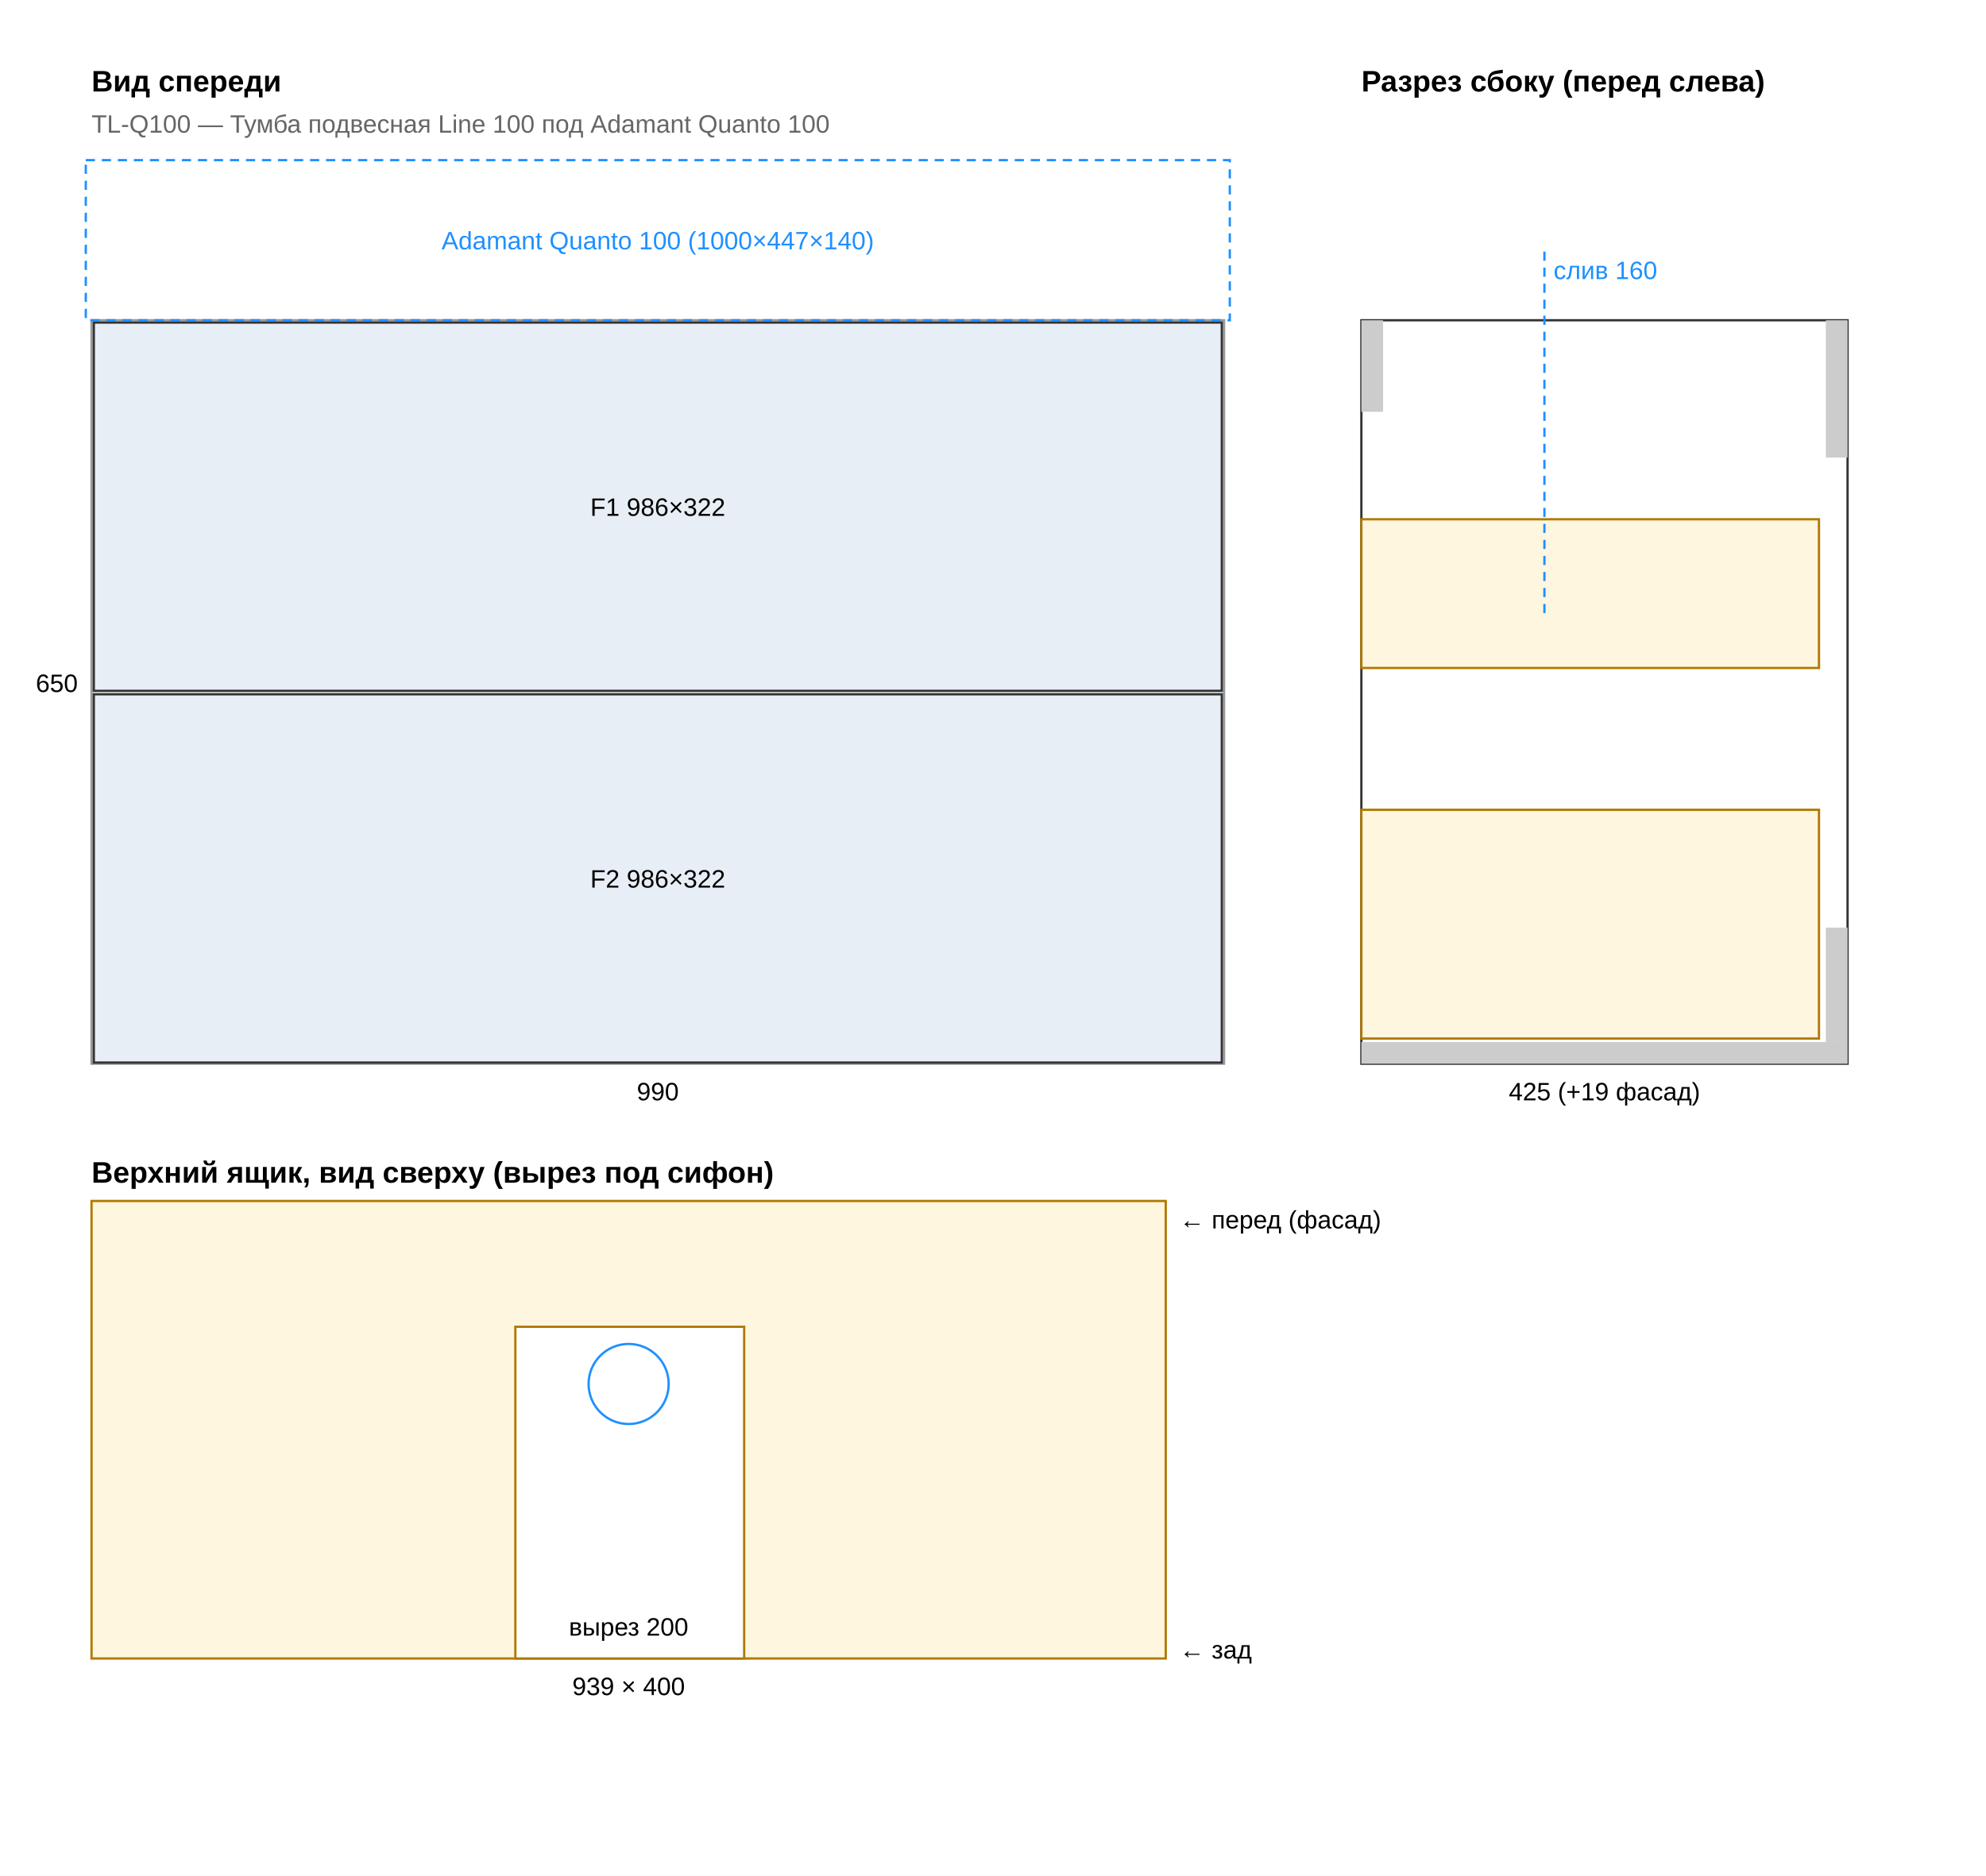
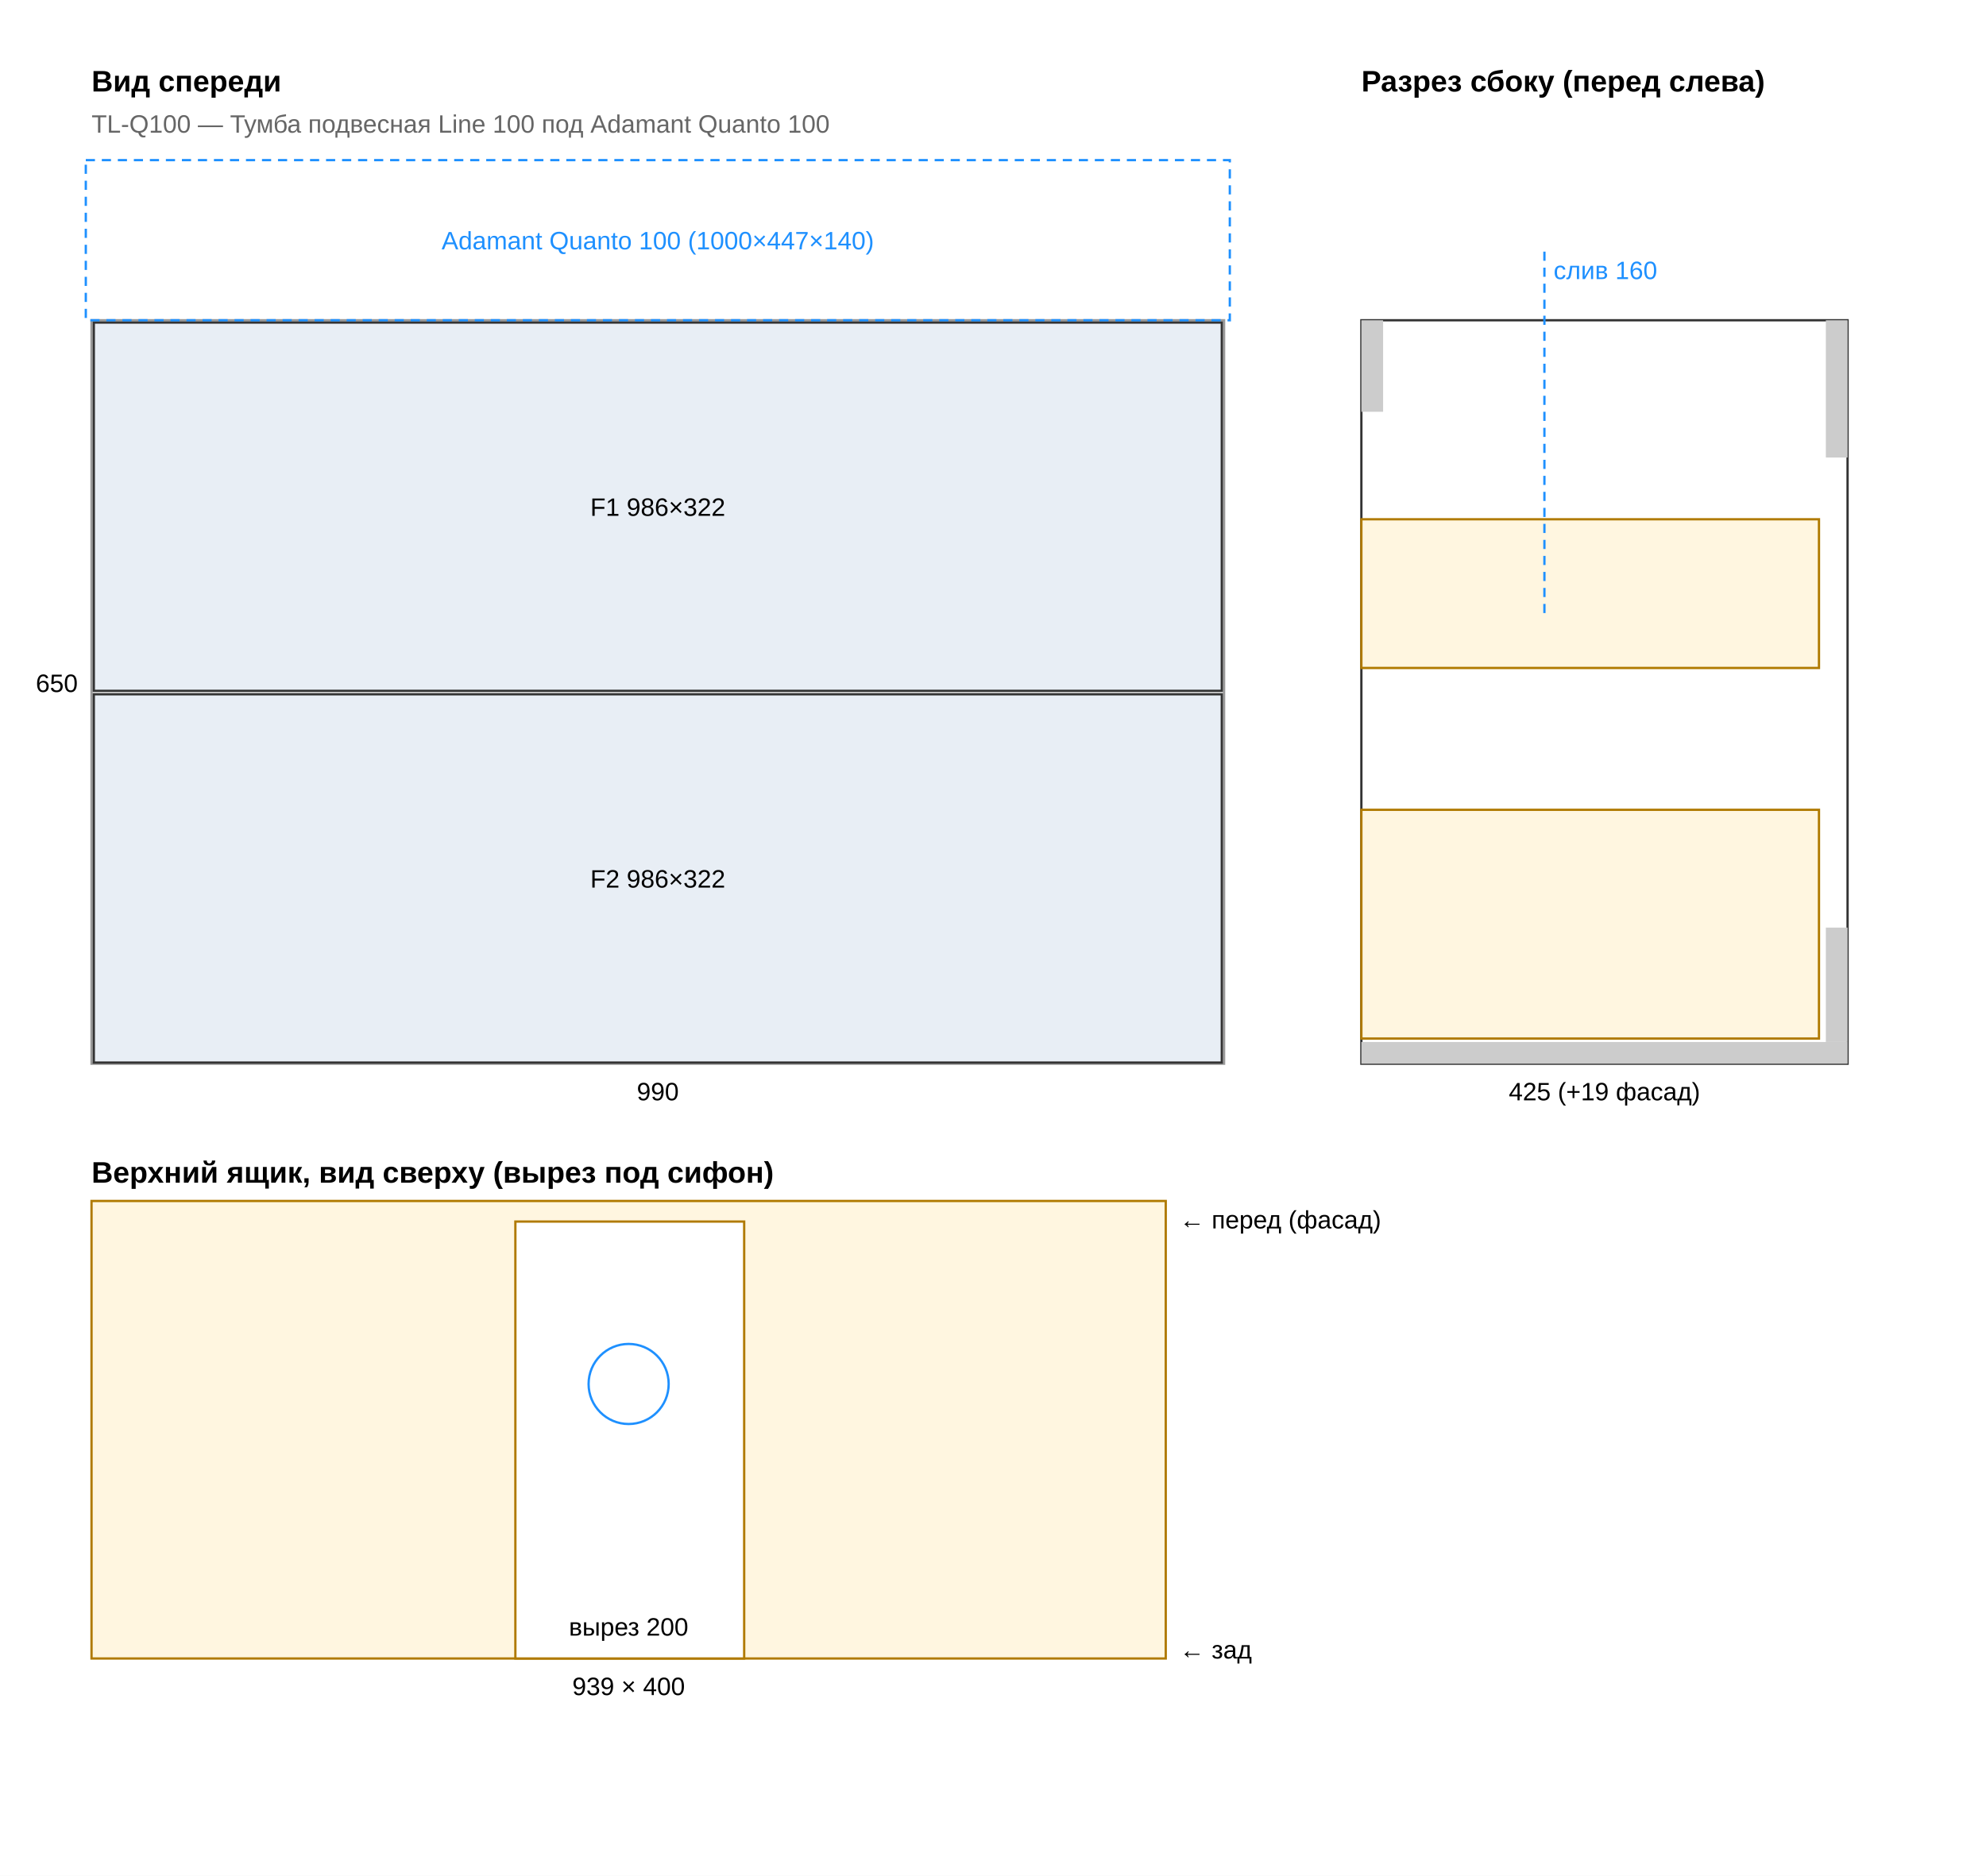
<svg xmlns="http://www.w3.org/2000/svg" width="868" height="820" viewBox="0 0 868 820" font-family="Arial" font-size="11">
  <rect width="100%" height="100%" fill="white" />
  <text x="40" y="40" font-size="13" font-weight="bold">Вид спереди</text>
  <rect x="40" y="140.0" width="495.0" height="325.0" fill="#f4f4f4" stroke="#999" />
  <rect x="41.0" y="141.0" width="493.0" height="161.0" fill="#e8eef5" stroke="#333" />
  <text x="287.5" y="225.5" text-anchor="middle">F1 986×322</text>
  <rect x="41.0" y="303.5" width="493.0" height="161.0" fill="#e8eef5" stroke="#333" />
  <text x="287.5" y="388.0" text-anchor="middle">F2 986×322</text>
  <rect x="37.5" y="70.0" width="500.0" height="70.0" fill="none" stroke="#1E90FF" stroke-dasharray="4 3" />
  <text x="287.5" y="109.0" text-anchor="middle" fill="#1E90FF">Adamant Quanto 100 (1000×447×140)</text>
  <text x="40" y="58" fill="#666">TL-Q100 — Тумба подвесная Line 100 под Adamant Quanto 100</text>
  <text x="287.5" y="481.0" text-anchor="middle">990</text>
  <text x="34" y="302.5" text-anchor="end">650</text>
  <text x="595.0" y="40" font-size="13" font-weight="bold">Разрез сбоку (перед слева)</text>
  <rect x="595.0" y="140.0" width="212.5" height="325.0" fill="none" stroke="#333" />
  <rect x="595.0" y="455.5" width="212.5" height="9.5" fill="#ccc" />
  <rect x="595.0" y="140.0" width="9.5" height="40.0" fill="#ccc" />
  <rect x="798.0" y="140.0" width="9.5" height="60.0" fill="#ccc" />
  <rect x="798.0" y="405.5" width="9.5" height="50.0" fill="#ccc" />
  <rect x="595.0" y="354.0" width="200.0" height="100.0" fill="#fff6e0" stroke="#b07a00" />
  <rect x="595.0" y="227.0" width="200.0" height="65.0" fill="#fff6e0" stroke="#b07a00" />
  <line x1="675.0" y1="110.0" x2="675.0" y2="270.0" stroke="#1E90FF" stroke-dasharray="4 3" />
  <text x="679.0" y="122.0" fill="#1E90FF">слив 160</text>
  <text x="701.25" y="481.0" text-anchor="middle">425 (+19 фасад)</text>
  <text x="40" y="517.0" font-size="13" font-weight="bold">Верхний ящик, вид сверху (вырез под сифон)</text>
  <rect x="40" y="525.0" width="469.5" height="200.0" fill="#fff6e0" stroke="#b07a00" />
-   <rect x="225.25" y="580.0" width="100.0" height="145.0" fill="white" stroke="#b07a00" />
+   <rect x="225.25" y="534.0" width="100.0" height="191.0" fill="white" stroke="#b07a00" />
  <circle cx="274.75" cy="605.0" r="17.5" fill="none" stroke="#1E90FF" />
  <text x="274.75" y="715.0" text-anchor="middle">вырез 200</text>
  <text x="515.5" y="537.0">← перед (фасад)</text>
  <text x="515.5" y="725.0">← зад</text>
  <text x="274.75" y="741.0" text-anchor="middle">939 × 400</text>
</svg>
